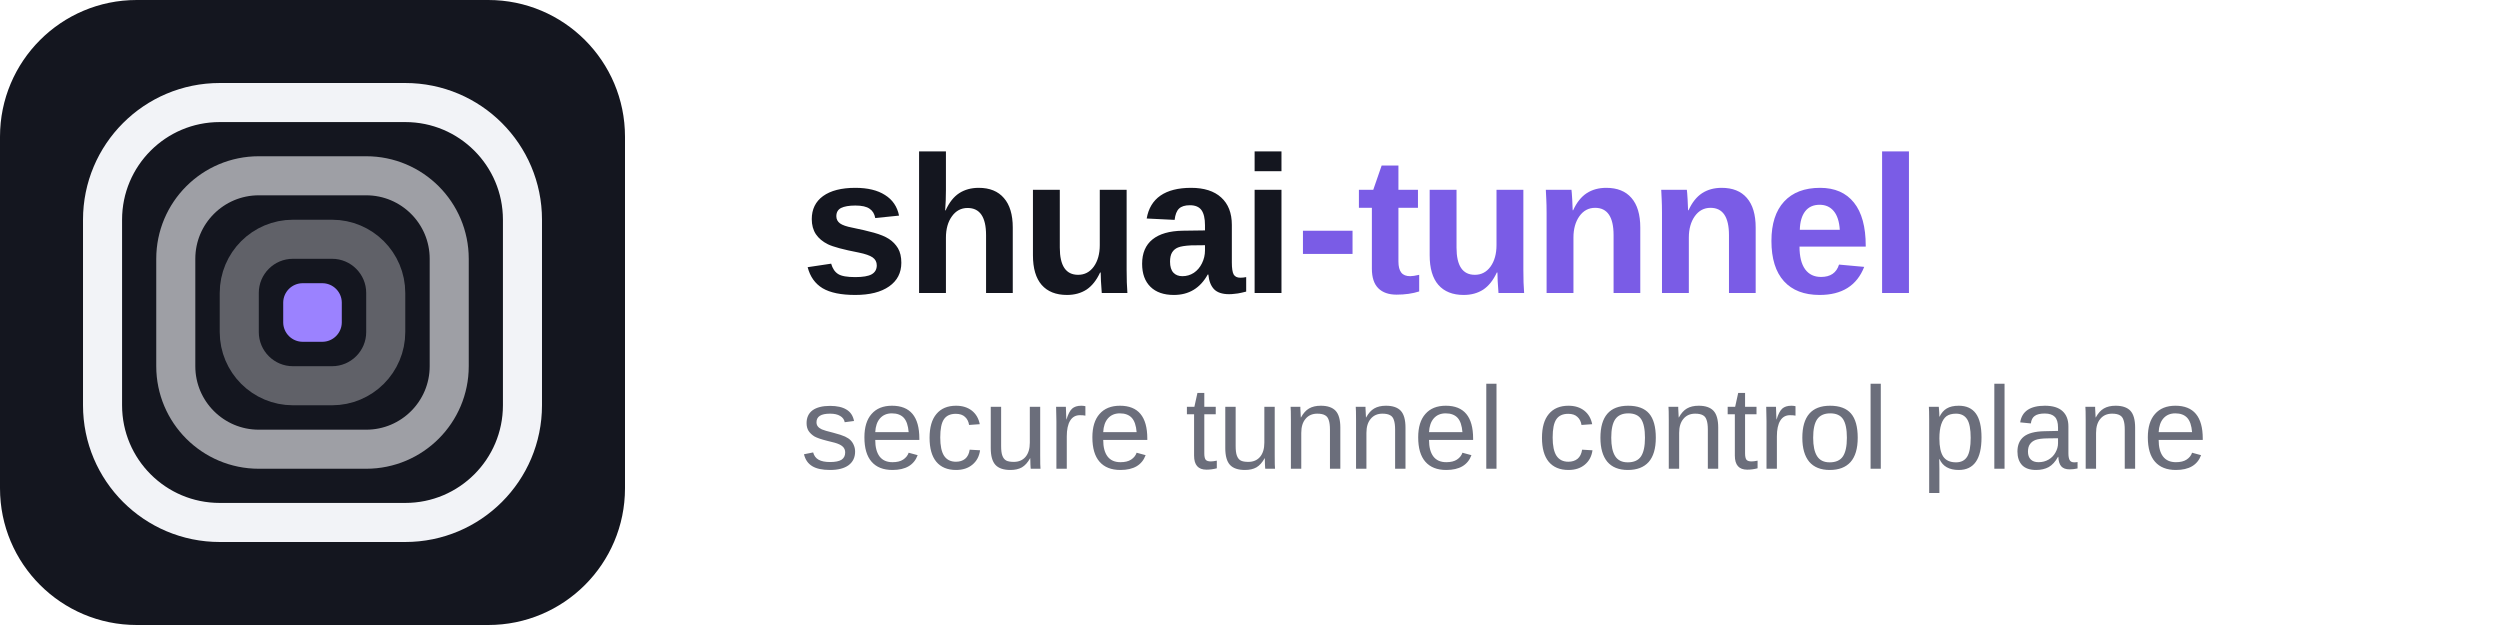
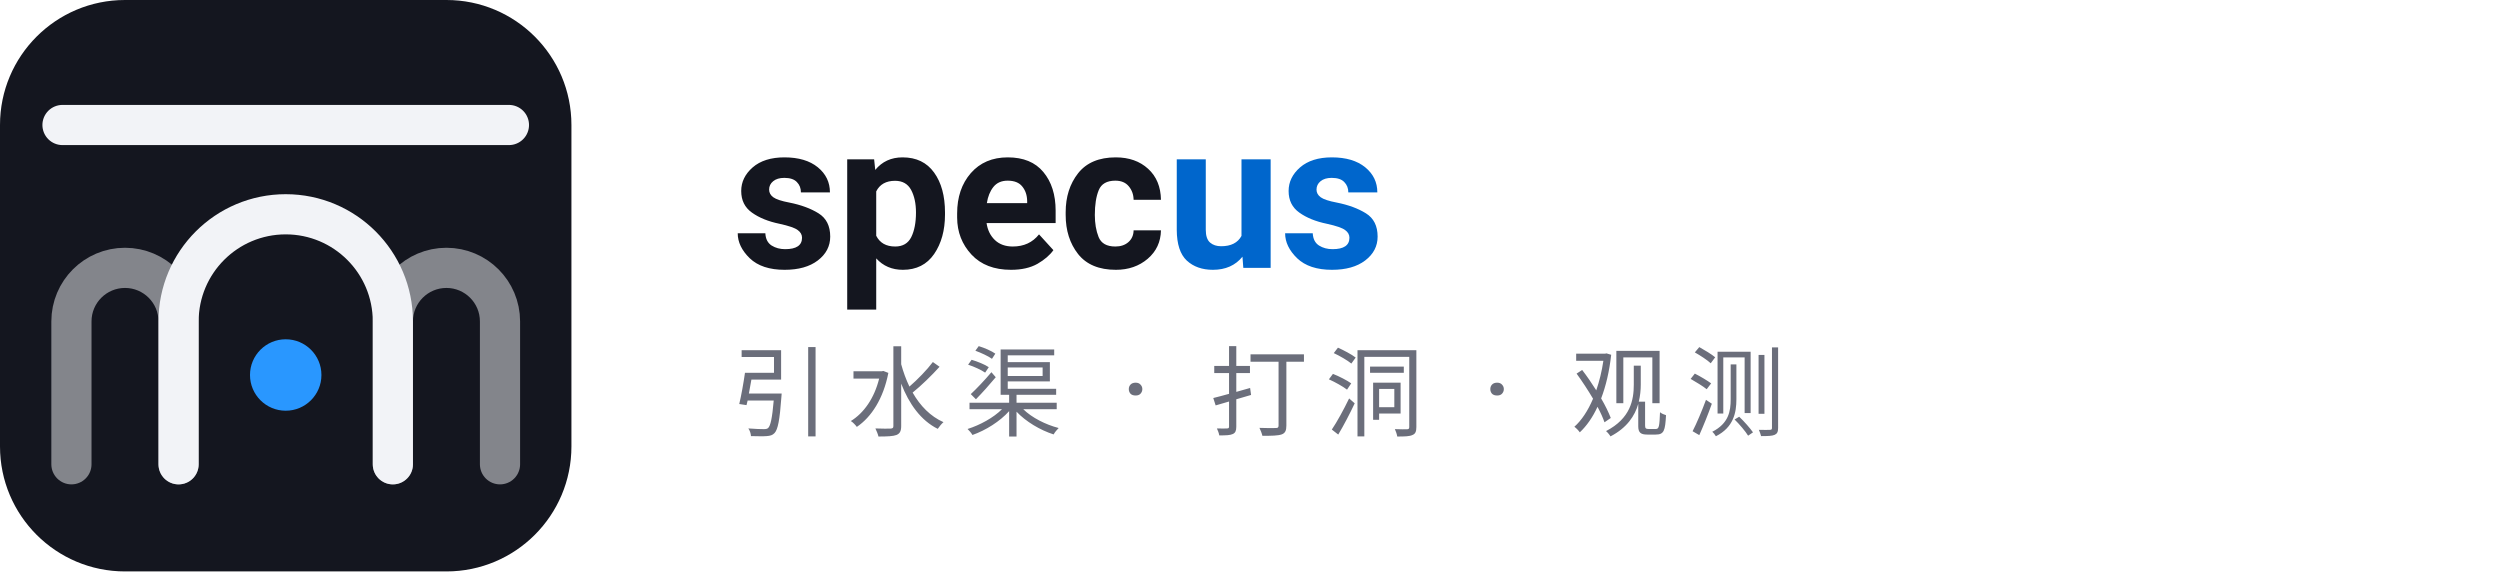
- <svg xmlns="http://www.w3.org/2000/svg" viewBox="0 0 256 64" role="img" aria-label="shuai-tunnel">
+ <svg xmlns="http://www.w3.org/2000/svg" viewBox="0 0 280 64" role="img" aria-label="specus 引水渠">
  <rect width="64" height="64" rx="14" fill="#14161F" />
-   <rect x="10.5" y="10.5" width="43" height="43" rx="12" fill="none" stroke="#F2F3F7" stroke-width="4" />
-   <rect x="18" y="18" width="28" height="28" rx="8.5" fill="none" stroke="#F2F3F7" stroke-width="4" opacity=".62" />
-   <rect x="24.5" y="24.5" width="15" height="15" rx="5.5" fill="none" stroke="#F2F3F7" stroke-width="4" opacity=".34" />
-   <rect x="29" y="29" width="6" height="6" rx="2" fill="#9B82FF" />
-   <text x="82" y="30" fill="#14161F" font-family="Space Grotesk, Segoe UI, Arial, sans-serif" font-size="20" font-weight="700" letter-spacing="-0.4">shuai<tspan fill="#7A5CE6">-tunnel</tspan>
+   <path d="M7 14 H57" fill="none" stroke="#F2F3F7" stroke-width="4.5" stroke-linecap="round" />
+   <path d="M8 52 V36 A6 6 0 0 1 20 36 V52" fill="none" stroke="#F2F3F7" stroke-width="4.5" stroke-linecap="round" stroke-linejoin="round" opacity=".5" />
+   <path d="M20 52 V36 A12 12 0 0 1 44 36 V52" fill="none" stroke="#F2F3F7" stroke-width="4.5" stroke-linecap="round" stroke-linejoin="round" />
+   <path d="M44 52 V36 A6 6 0 0 1 56 36 V52" fill="none" stroke="#F2F3F7" stroke-width="4.5" stroke-linecap="round" stroke-linejoin="round" opacity=".5" />
+   <circle cx="32" cy="42" r="4" fill="#2997FF" />
+   <text x="82" y="30" fill="#14161F" font-family="system-ui, -apple-system, 'Segoe UI', Roboto, Helvetica, Arial, sans-serif" font-size="23" font-weight="700" letter-spacing="-0.2">spec<tspan fill="#0066CC">us</tspan>
  </text>
-   <text x="82" y="48" fill="#6B6E7B" font-family="Space Grotesk, Segoe UI, Arial, sans-serif" font-size="12" font-weight="500">secure tunnel control plane</text>
+   <text x="82" y="48" fill="#6B6E7B" font-family="system-ui, -apple-system, 'Segoe UI', Roboto, Helvetica, Arial, sans-serif" font-size="11" font-weight="500" letter-spacing="0.18em">引水渠 · 打洞 · 观测</text>
</svg>
